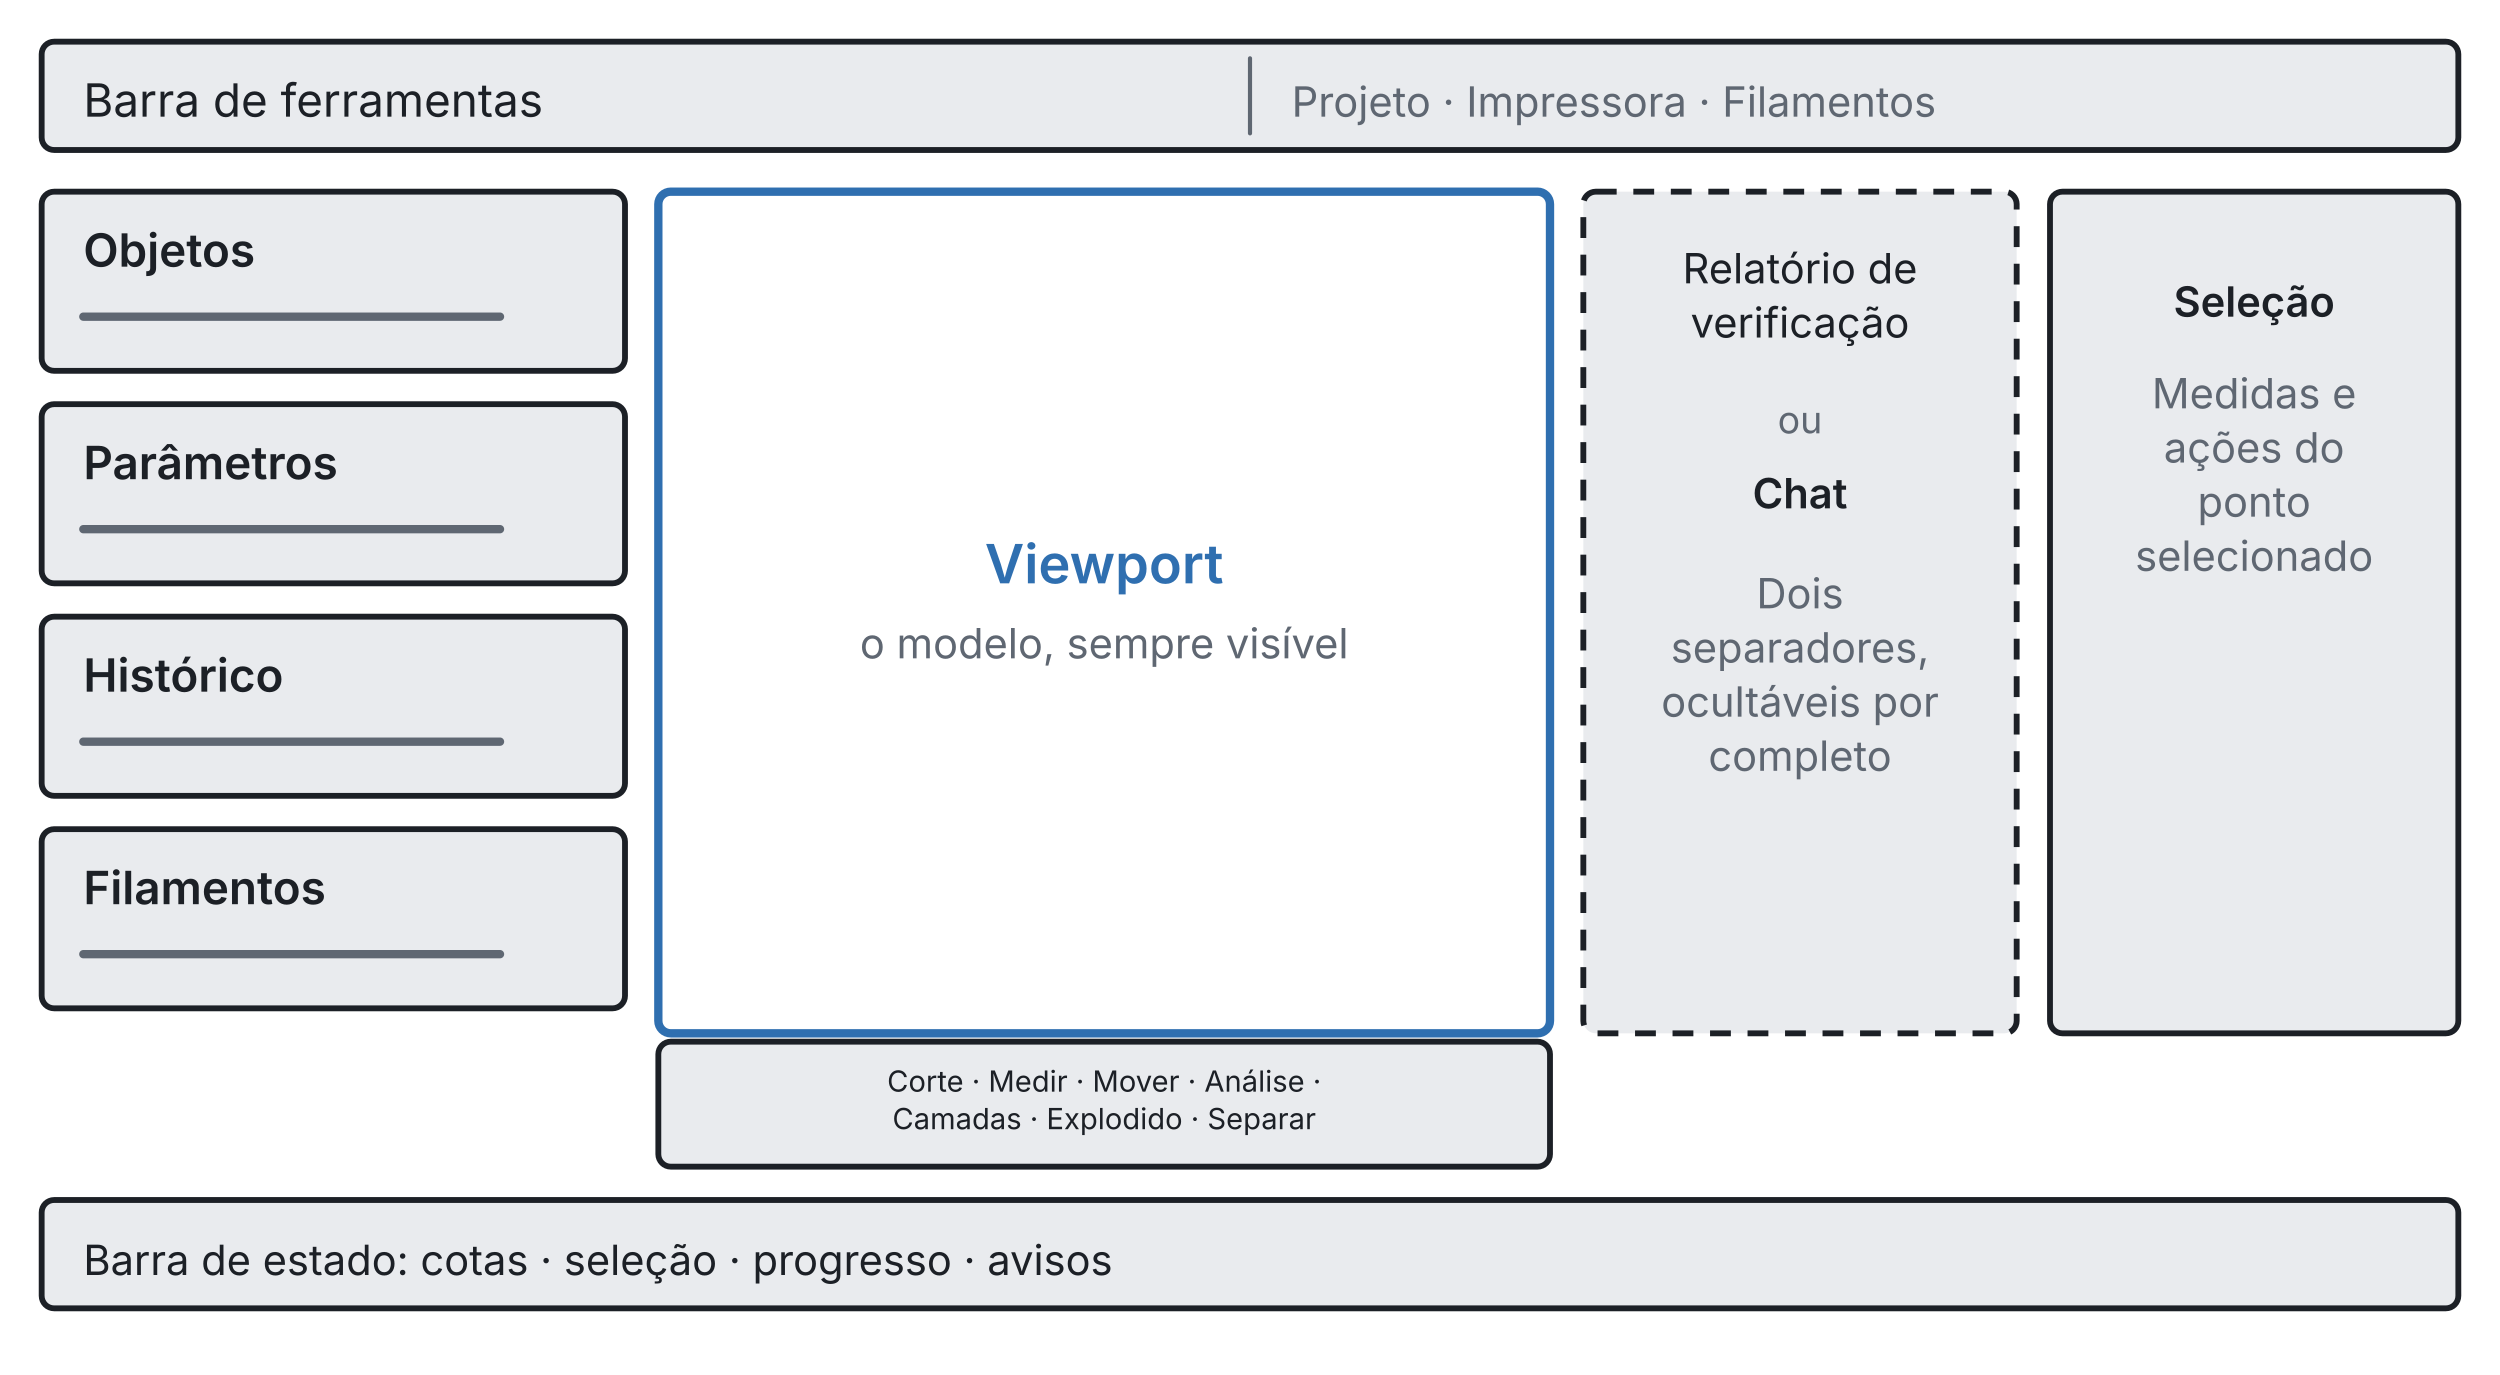
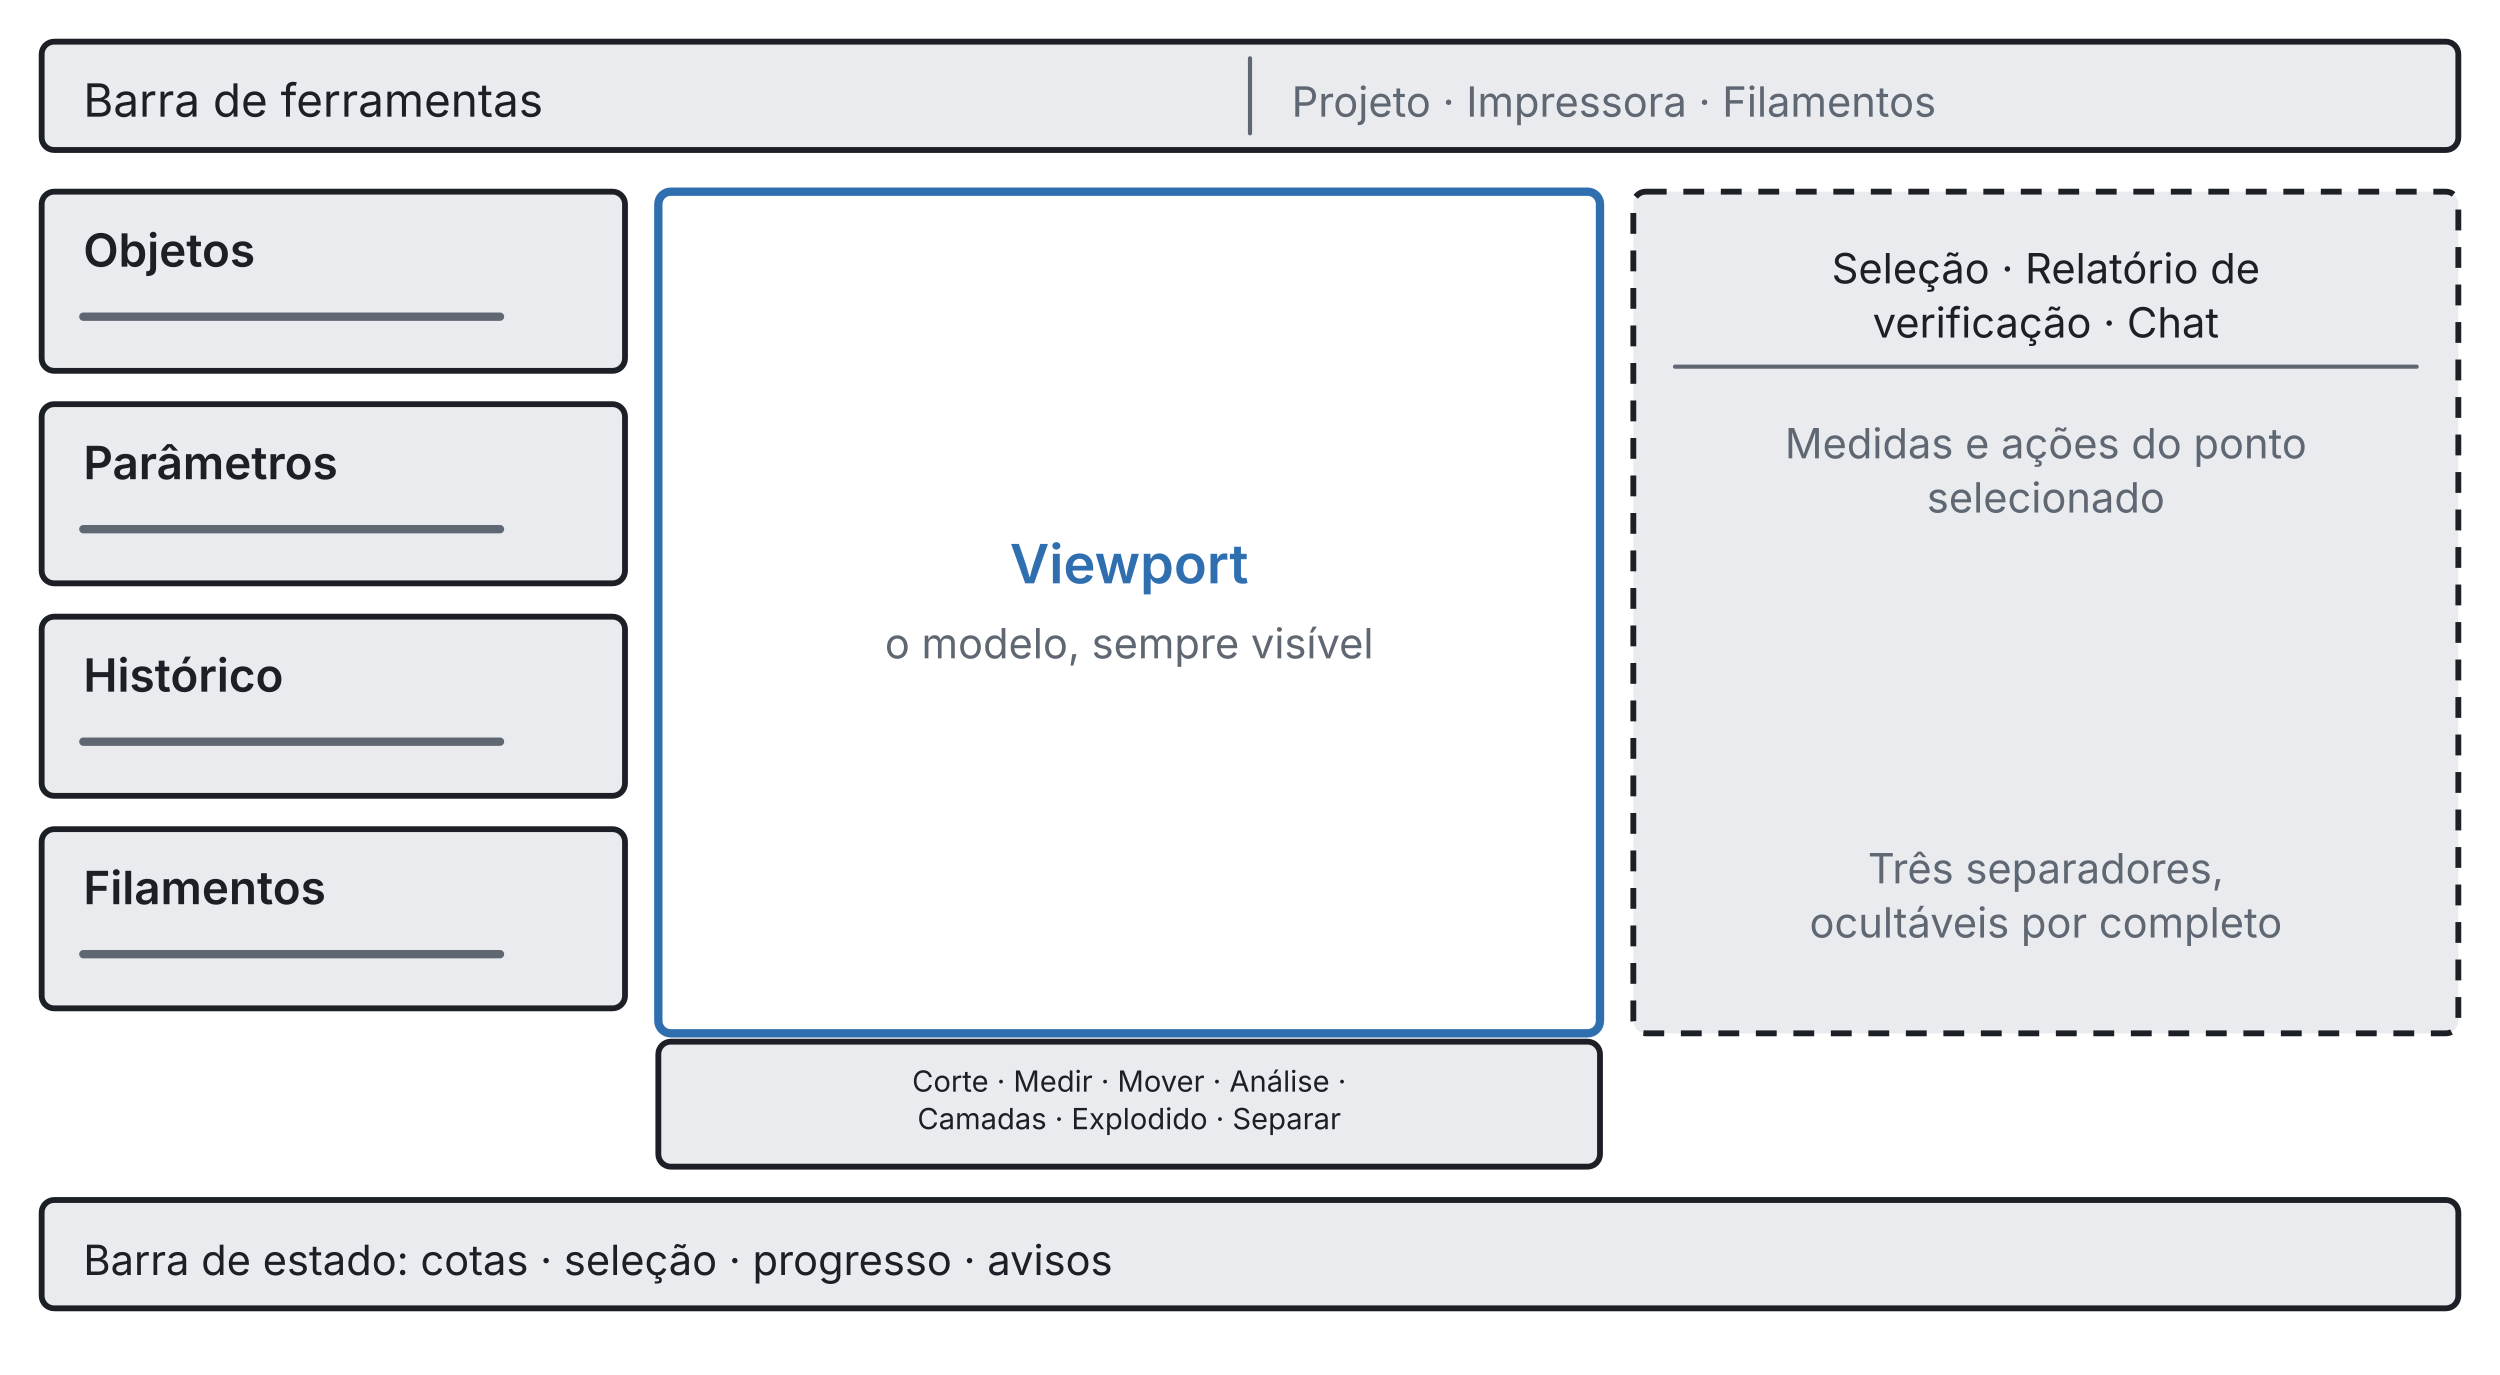
<svg xmlns="http://www.w3.org/2000/svg" viewBox="0 0 600 330" width="600" height="330">
  <rect x="0" y="0" width="600" height="330" fill="#ffffff" />
  <rect x="10" y="10" width="580" height="26" rx="3" fill="#e9ebee" stroke="#1c2026" stroke-width="1.4" />
  <text x="20" y="28" fill="#1c2026" font-size="11" font-family="system-ui, -apple-system, Segoe UI, sans-serif" text-anchor="start">Barra de ferramentas</text>
  <line x1="300" y1="14" x2="300" y2="32" stroke="#5f6772" stroke-width="1" stroke-linecap="round" />
  <text x="310" y="28" fill="#5f6772" font-size="10" font-family="system-ui, -apple-system, Segoe UI, sans-serif" text-anchor="start">Projeto · Impressora · Filamentos</text>
  <rect x="10" y="46" width="140" height="43" rx="3" fill="#e9ebee" stroke="#1c2026" stroke-width="1.4" />
  <text x="20" y="64" fill="#1c2026" font-size="11" font-family="system-ui, -apple-system, Segoe UI, sans-serif" text-anchor="start" font-weight="600">Objetos</text>
  <line x1="20" y1="76" x2="120" y2="76" stroke="#5f6772" stroke-width="2" stroke-linecap="round" />
  <rect x="10" y="97" width="140" height="43" rx="3" fill="#e9ebee" stroke="#1c2026" stroke-width="1.4" />
  <text x="20" y="115" fill="#1c2026" font-size="11" font-family="system-ui, -apple-system, Segoe UI, sans-serif" text-anchor="start" font-weight="600">Parâmetros</text>
  <line x1="20" y1="127" x2="120" y2="127" stroke="#5f6772" stroke-width="2" stroke-linecap="round" />
  <rect x="10" y="148" width="140" height="43" rx="3" fill="#e9ebee" stroke="#1c2026" stroke-width="1.4" />
  <text x="20" y="166" fill="#1c2026" font-size="11" font-family="system-ui, -apple-system, Segoe UI, sans-serif" text-anchor="start" font-weight="600">Histórico</text>
  <line x1="20" y1="178" x2="120" y2="178" stroke="#5f6772" stroke-width="2" stroke-linecap="round" />
  <rect x="10" y="199" width="140" height="43" rx="3" fill="#e9ebee" stroke="#1c2026" stroke-width="1.4" />
  <text x="20" y="217" fill="#1c2026" font-size="11" font-family="system-ui, -apple-system, Segoe UI, sans-serif" text-anchor="start" font-weight="600">Filamentos</text>
  <line x1="20" y1="229" x2="120" y2="229" stroke="#5f6772" stroke-width="2" stroke-linecap="round" />
-   <rect x="158" y="46" width="214" height="202" rx="3" fill="none" stroke="#2f6fb0" stroke-width="2" />
-   <text x="265" y="140" fill="#2f6fb0" font-size="13" font-family="system-ui, -apple-system, Segoe UI, sans-serif" text-anchor="middle" font-weight="600">Viewport</text>
-   <text x="265" y="158" fill="#5f6772" font-size="10" font-family="system-ui, -apple-system, Segoe UI, sans-serif" text-anchor="middle">o modelo, sempre visível</text>
-   <rect x="380" y="46" width="104" height="202" rx="3" fill="#e9ebee" stroke="#1c2026" stroke-width="1.4" stroke-dasharray="5 4" />
-   <text x="432" y="68" fill="#1c2026" font-size="10" font-family="system-ui, -apple-system, Segoe UI, sans-serif" text-anchor="middle">Relatório de</text>
-   <text x="432" y="81" fill="#1c2026" font-size="10" font-family="system-ui, -apple-system, Segoe UI, sans-serif" text-anchor="middle">verificação</text>
-   <text x="432" y="104" fill="#5f6772" font-size="9" font-family="system-ui, -apple-system, Segoe UI, sans-serif" text-anchor="middle">ou</text>
-   <text x="432" y="122" fill="#1c2026" font-size="10" font-family="system-ui, -apple-system, Segoe UI, sans-serif" text-anchor="middle" font-weight="600">Chat</text>
-   <text x="432" y="146" fill="#5f6772" font-size="10" font-family="system-ui, -apple-system, Segoe UI, sans-serif" text-anchor="middle">Dois</text>
-   <text x="432" y="159" fill="#5f6772" font-size="10" font-family="system-ui, -apple-system, Segoe UI, sans-serif" text-anchor="middle">separadores,</text>
-   <text x="432" y="172" fill="#5f6772" font-size="10" font-family="system-ui, -apple-system, Segoe UI, sans-serif" text-anchor="middle">ocultáveis por</text>
-   <text x="432" y="185" fill="#5f6772" font-size="10" font-family="system-ui, -apple-system, Segoe UI, sans-serif" text-anchor="middle">completo</text>
-   <rect x="492" y="46" width="98" height="202" rx="3" fill="#e9ebee" stroke="#1c2026" stroke-width="1.4" />
-   <text x="541" y="76" fill="#1c2026" font-size="10" font-family="system-ui, -apple-system, Segoe UI, sans-serif" text-anchor="middle" font-weight="600">Seleção</text>
-   <text x="541" y="98" fill="#5f6772" font-size="10" font-family="system-ui, -apple-system, Segoe UI, sans-serif" text-anchor="middle">Medidas e</text>
-   <text x="541" y="111" fill="#5f6772" font-size="10" font-family="system-ui, -apple-system, Segoe UI, sans-serif" text-anchor="middle">ações do</text>
-   <text x="541" y="124" fill="#5f6772" font-size="10" font-family="system-ui, -apple-system, Segoe UI, sans-serif" text-anchor="middle">ponto</text>
-   <text x="541" y="137" fill="#5f6772" font-size="10" font-family="system-ui, -apple-system, Segoe UI, sans-serif" text-anchor="middle">selecionado</text>
-   <rect x="158" y="250" width="214" height="30" rx="3" fill="#e9ebee" stroke="#1c2026" stroke-width="1.4" />
-   <text x="265" y="262" fill="#1c2026" font-size="7" font-family="system-ui, -apple-system, Segoe UI, sans-serif" text-anchor="middle">Corte · Medir · Mover · Análise ·</text>
-   <text x="265" y="271" fill="#1c2026" font-size="7" font-family="system-ui, -apple-system, Segoe UI, sans-serif" text-anchor="middle">Camadas · Explodido · Separar</text>
+   <rect x="158" y="46" width="226" height="202" rx="3" fill="none" stroke="#2f6fb0" stroke-width="2" />
+   <text x="271" y="140" fill="#2f6fb0" font-size="13" font-family="system-ui, -apple-system, Segoe UI, sans-serif" text-anchor="middle" font-weight="600">Viewport</text>
+   <text x="271" y="158" fill="#5f6772" font-size="10" font-family="system-ui, -apple-system, Segoe UI, sans-serif" text-anchor="middle">o modelo, sempre visível</text>
+   <rect x="392" y="46" width="198" height="202" rx="3" fill="#e9ebee" stroke="#1c2026" stroke-width="1.4" stroke-dasharray="5 4" />
+   <text x="491" y="68" fill="#1c2026" font-size="10" font-family="system-ui, -apple-system, Segoe UI, sans-serif" text-anchor="middle">Seleção · Relatório de</text>
+   <text x="491" y="81" fill="#1c2026" font-size="10" font-family="system-ui, -apple-system, Segoe UI, sans-serif" text-anchor="middle">verificação · Chat</text>
+   <line x1="402" y1="88" x2="580" y2="88" stroke="#5f6772" stroke-width="1" stroke-linecap="round" />
+   <text x="491" y="110" fill="#5f6772" font-size="10" font-family="system-ui, -apple-system, Segoe UI, sans-serif" text-anchor="middle">Medidas e ações do ponto</text>
+   <text x="491" y="123" fill="#5f6772" font-size="10" font-family="system-ui, -apple-system, Segoe UI, sans-serif" text-anchor="middle">selecionado</text>
+   <text x="491" y="212" fill="#5f6772" font-size="10" font-family="system-ui, -apple-system, Segoe UI, sans-serif" text-anchor="middle">Três separadores,</text>
+   <text x="491" y="225" fill="#5f6772" font-size="10" font-family="system-ui, -apple-system, Segoe UI, sans-serif" text-anchor="middle">ocultáveis por completo</text>
+   <rect x="158" y="250" width="226" height="30" rx="3" fill="#e9ebee" stroke="#1c2026" stroke-width="1.4" />
+   <text x="271" y="262" fill="#1c2026" font-size="7" font-family="system-ui, -apple-system, Segoe UI, sans-serif" text-anchor="middle">Corte · Medir · Mover · Análise ·</text>
+   <text x="271" y="271" fill="#1c2026" font-size="7" font-family="system-ui, -apple-system, Segoe UI, sans-serif" text-anchor="middle">Camadas · Explodido · Separar</text>
  <rect x="10" y="288" width="580" height="26" rx="3" fill="#e9ebee" stroke="#1c2026" stroke-width="1.4" />
  <text x="20" y="306" fill="#1c2026" font-size="10" font-family="system-ui, -apple-system, Segoe UI, sans-serif" text-anchor="start">Barra de estado: cotas · seleção · progresso · avisos</text>
</svg>
